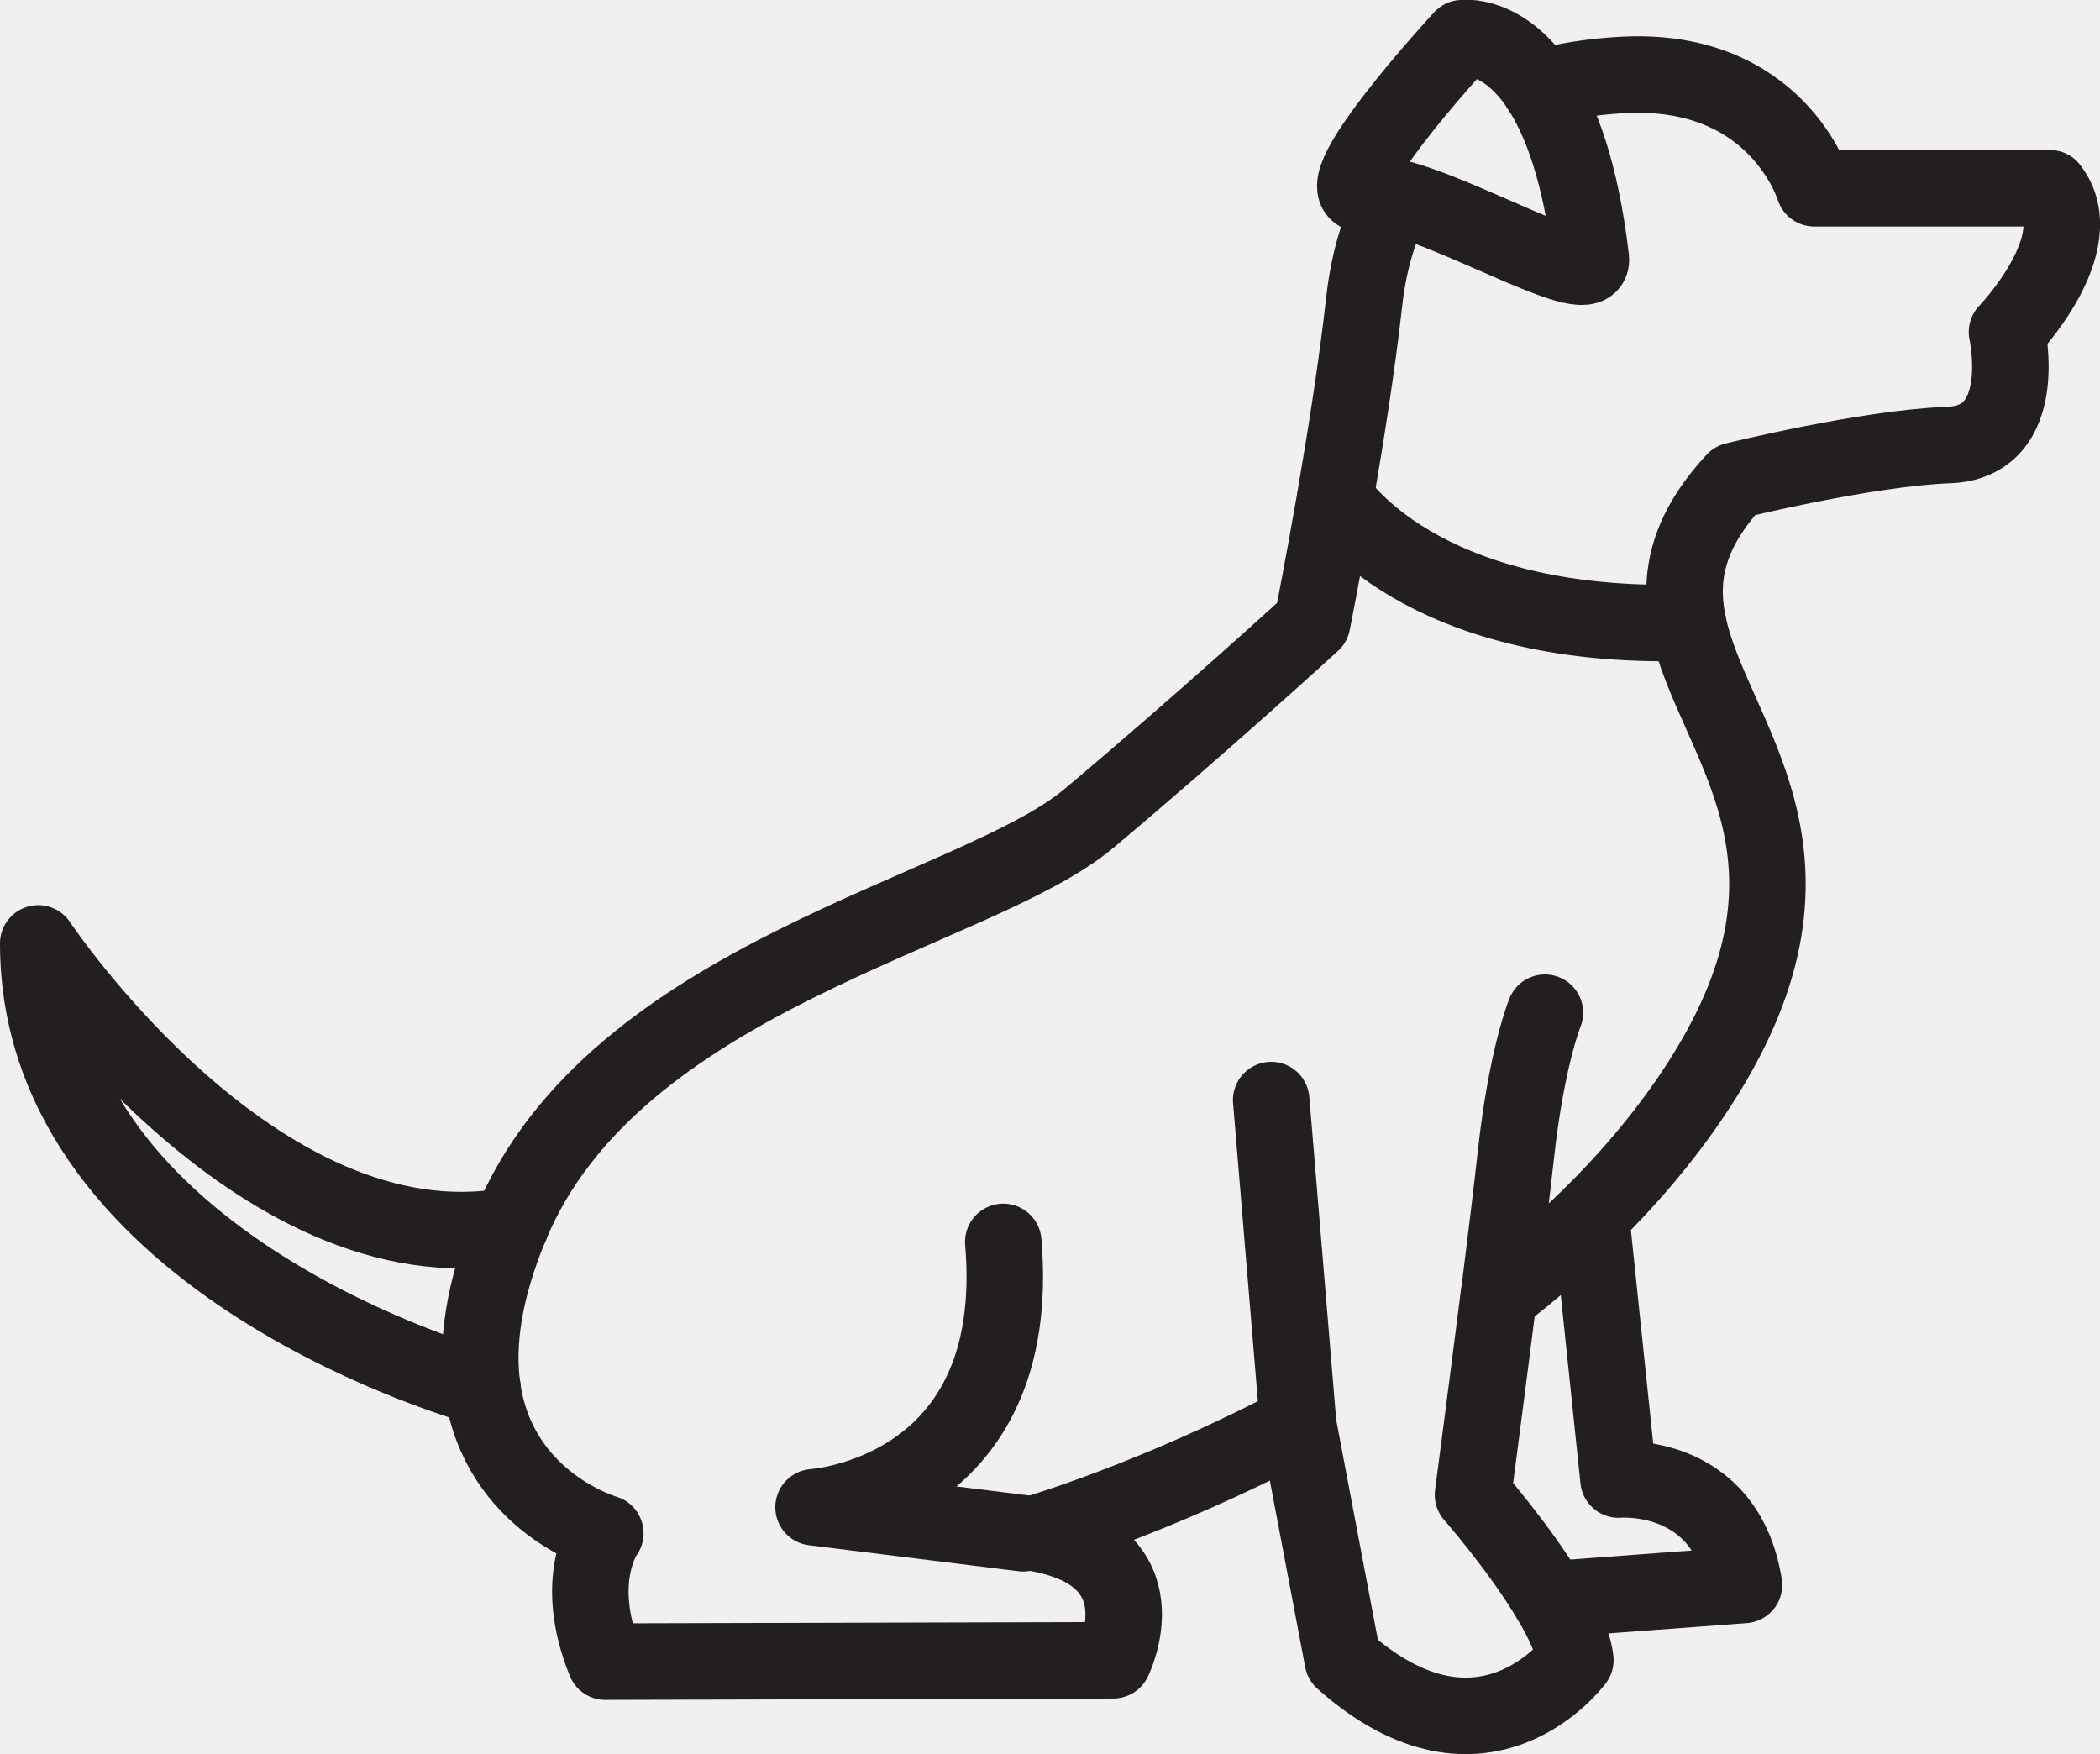
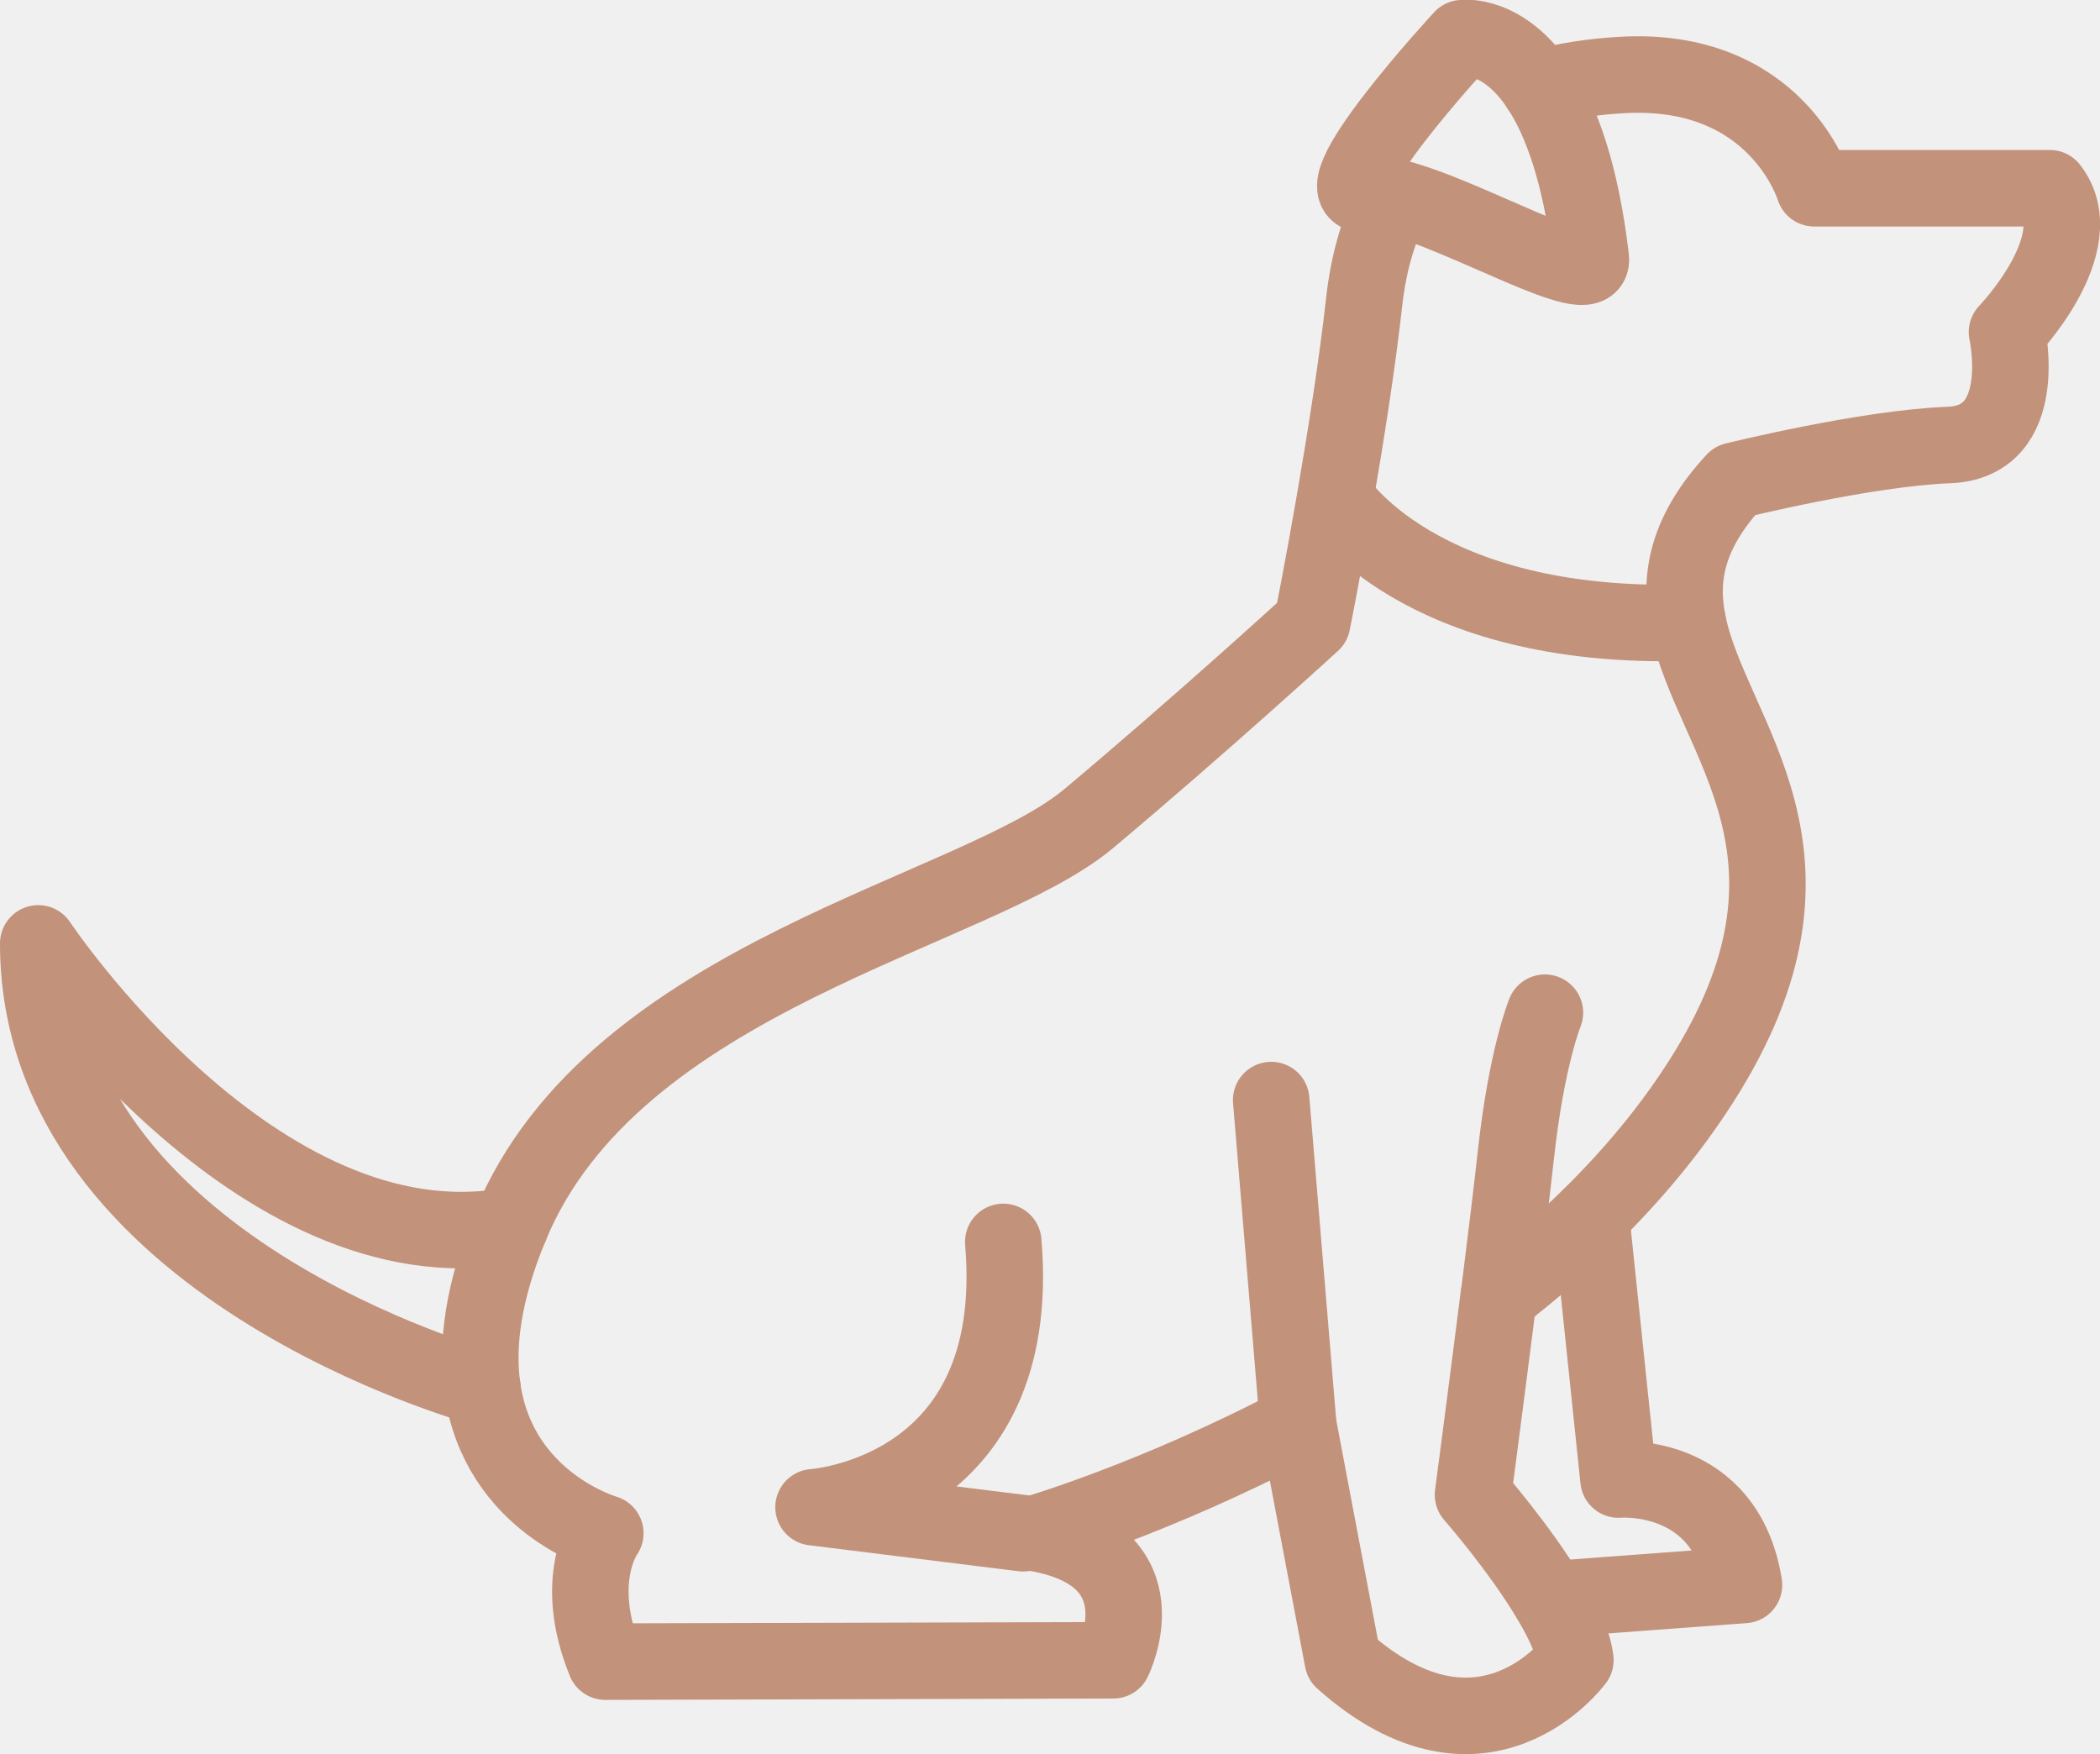
<svg xmlns="http://www.w3.org/2000/svg" viewBox="0 0 1372.48 1145.794" version="1.1" id="svg23" width="1372.48" height="1145.794">
  <defs id="defs27" />
  <style id="style2">
        .st0{fill:#fff}.st1{fill:none;stroke:#231f20;stroke-width:50;stroke-linecap:round;stroke-linejoin:round;stroke-miterlimit:10}
    </style>
  <path class="st0" d="m 333.7,800.93 c -18.1,43.7 -22.2,78.4 -18.4,105.8 0,0 -290.3,-78.6 -290.3,-290.3 0.1,0.1 142.8,214.7 308.7,184.5 z M 1006.3,57.43 c -24,-36.4 -50.6,-32.4 -50.6,-32.4 0,0 -98,106 -62,102 4.8,-0.5 11,0.3 18,2 46,11.2 130.5,61.8 128,40 -6.6,-56.3 -19.6,-90.7 -33.4,-111.6 z M 891.7,196.93 c -4.6,41.4 -12.2,89.1 -19,128.6 0,0 53.7,86.5 230.4,81.3 -5.9,-29.4 -0.7,-58.9 30.6,-92.8 0,0 86,-21.3 140,-23.3 54,-2 38,-73.8 38,-73.8 0,0 56,-58 28,-94 h -154 c 0,0 -24,-80 -126,-74 -19.5,1.1 -37.3,4 -53.4,8.4 13.8,21 26.8,55.3 33.4,111.6 2.5,21.8 -82,-28.8 -128,-40 -10.4,19.4 -17.1,42.2 -20,68 z m 166,770 -18,-172.2 c -19.1,18.8 -39.4,36.2 -60.2,52.3 -8.1,63.9 -16.8,129.9 -16.8,129.9 0,0 30.6,34.9 50.4,68.3 l 126.5,-9.4 c -11.9,-75.1 -81.9,-68.9 -81.9,-68.9 z m -180,118 c 92,82 152,0 152,0 -1.2,-10.9 -7.8,-25.2 -16.5,-39.7 -19.9,-33.4 -50.4,-68.3 -50.4,-68.3 0,0 8.8,-66 16.8,-129.9 20.8,-16.1 41.1,-33.5 60.2,-52.3 26.9,-26.5 51.5,-55.7 72,-87.8 95.1,-148.9 6.5,-224.3 -8.6,-300 -176.7,5.1 -230.4,-81.3 -230.4,-81.3 -8,46.4 -15,81.3 -15,81.3 0,0 -72,65.9 -146,128 -74,62.1 -310,102.1 -378,266.1 -18.1,43.7 -22.2,78.4 -18.4,105.8 10.5,75.3 80.4,95.2 80.4,95.2 0,0 -22,29.9 0,83.9 l 332,-0.9 c 0,0 34,-67.9 -50,-83 0,0 77.3,-22.6 170.7,-71.7 z" id="Layer_6" style="fill:none;fill-opacity:1;stroke-width:1;stroke-miterlimit:4;stroke-dasharray:none" />
-   <g id="STROKES" transform="translate(-273.7,-386.8696)">
-     <g id="XMLID_1_">
-       <path class="st1" d="m 1280,444.3 c 16.1,-4.4 33.9,-7.3 53.4,-8.4 102,-6 126,74 126,74 h 154 c 28,36 -28,94 -28,94 0,0 16,71.8 -38,73.8 -54,2 -140,23.3 -140,23.3 -31.3,33.9 -36.5,63.4 -30.6,92.8 15.2,75.8 103.7,151.2 8.6,300 -20.5,32.1 -45.1,61.3 -72,87.8 -19.1,18.8 -39.4,36.2 -60.2,52.3 -8.1,63.9 -16.8,129.9 -16.8,129.9 0,0 30.6,34.9 50.4,68.3 8.7,14.5 15.3,28.8 16.5,39.7 0,0 -60,82 -152,0 L 1122,1317.2 c -93.4,49.1 -170.7,71.7 -170.7,71.7 84,15 50,83 50,83 l -332,0.9 c -22,-54 0,-83.9 0,-83.9 0,0 -69.9,-19.9 -80.4,-95.2 -3.8,-27.4 0.2,-62.1 18.4,-105.8 68,-164 304,-204 378,-266.1 74,-62.1 146,-128 146,-128 0,0 7,-35 15,-81.3 6.8,-39.5 14.4,-87.2 19,-128.6 2.9,-25.9 9.6,-48.6 20,-68" id="path5" />
-       <path class="st1" d="m 1185.4,515.8 c -7.1,-1.7 -13.2,-2.5 -18,-2 -36,4 62,-102 62,-102 0,0 26.6,-4 50.6,32.4 13.8,21 26.8,55.3 33.4,111.6 2.5,21.8 -82,-28.7 -128,-40 z" id="path7" />
-       <path class="st1" d="m 1122.1,1317.2 -17.6,-211.4" id="path9" />
-       <path class="st1" d="m 1253.3,1233.9 c 4.4,-35 8.6,-69.4 11.1,-92.1 7,-64 19,-93.1 19,-93.1" id="path11" />
-       <path class="st1" d="m 1313.5,1181.6 18,172.2 c 0,0 70,-6.2 82,68.9 l -126.5,9.4" id="path13" />
-       <path class="st1" d="m 942.4,1388.9 -137,-17 c 0,0 138,-8.8 124,-173.4" id="path15" />
-       <path class="st1" d="m 589,1293.7 c 0,0 -290.3,-78.6 -290.3,-290.3 0,0 142.7,214.6 308.7,184.5" id="path17" />
-       <path class="st1" d="m 1146.4,712.5 c 0,0 53.7,86.5 230.4,81.3" id="path19" />
+   <g id="STROKES" transform="translate(-273.7,-386.8696)" style="stroke:#c2927b;stroke-opacity:1">
+     <g id="XMLID_1_" style="stroke:#c2927b;stroke-opacity:1">
+       <path class="st1" d="m 1280,444.3 c 16.1,-4.4 33.9,-7.3 53.4,-8.4 102,-6 126,74 126,74 h 154 c 28,36 -28,94 -28,94 0,0 16,71.8 -38,73.8 -54,2 -140,23.3 -140,23.3 -31.3,33.9 -36.5,63.4 -30.6,92.8 15.2,75.8 103.7,151.2 8.6,300 -20.5,32.1 -45.1,61.3 -72,87.8 -19.1,18.8 -39.4,36.2 -60.2,52.3 -8.1,63.9 -16.8,129.9 -16.8,129.9 0,0 30.6,34.9 50.4,68.3 8.7,14.5 15.3,28.8 16.5,39.7 0,0 -60,82 -152,0 L 1122,1317.2 c -93.4,49.1 -170.7,71.7 -170.7,71.7 84,15 50,83 50,83 l -332,0.9 c -22,-54 0,-83.9 0,-83.9 0,0 -69.9,-19.9 -80.4,-95.2 -3.8,-27.4 0.2,-62.1 18.4,-105.8 68,-164 304,-204 378,-266.1 74,-62.1 146,-128 146,-128 0,0 7,-35 15,-81.3 6.8,-39.5 14.4,-87.2 19,-128.6 2.9,-25.9 9.6,-48.6 20,-68" id="path5" style="stroke:#c2927b;stroke-opacity:1" />
+       <path class="st1" d="m 1185.4,515.8 c -7.1,-1.7 -13.2,-2.5 -18,-2 -36,4 62,-102 62,-102 0,0 26.6,-4 50.6,32.4 13.8,21 26.8,55.3 33.4,111.6 2.5,21.8 -82,-28.7 -128,-40 z" id="path7" style="stroke:#c2927b;stroke-opacity:1" />
+       <path class="st1" d="m 1122.1,1317.2 -17.6,-211.4" id="path9" style="stroke:#c2927b;stroke-opacity:1" />
+       <path class="st1" d="m 1253.3,1233.9 c 4.4,-35 8.6,-69.4 11.1,-92.1 7,-64 19,-93.1 19,-93.1" id="path11" style="stroke:#c2927b;stroke-opacity:1" />
+       <path class="st1" d="m 1313.5,1181.6 18,172.2 c 0,0 70,-6.2 82,68.9 l -126.5,9.4" id="path13" style="stroke:#c2927b;stroke-opacity:1" />
+       <path class="st1" d="m 942.4,1388.9 -137,-17 c 0,0 138,-8.8 124,-173.4" id="path15" style="stroke:#c2927b;stroke-opacity:1" />
+       <path class="st1" d="m 589,1293.7 c 0,0 -290.3,-78.6 -290.3,-290.3 0,0 142.7,214.6 308.7,184.5" id="path17" style="stroke:#c2927b;stroke-opacity:1" />
+       <path class="st1" d="m 1146.4,712.5 c 0,0 53.7,86.5 230.4,81.3" id="path19" style="stroke:#c2927b;stroke-opacity:1" />
    </g>
  </g>
</svg>
